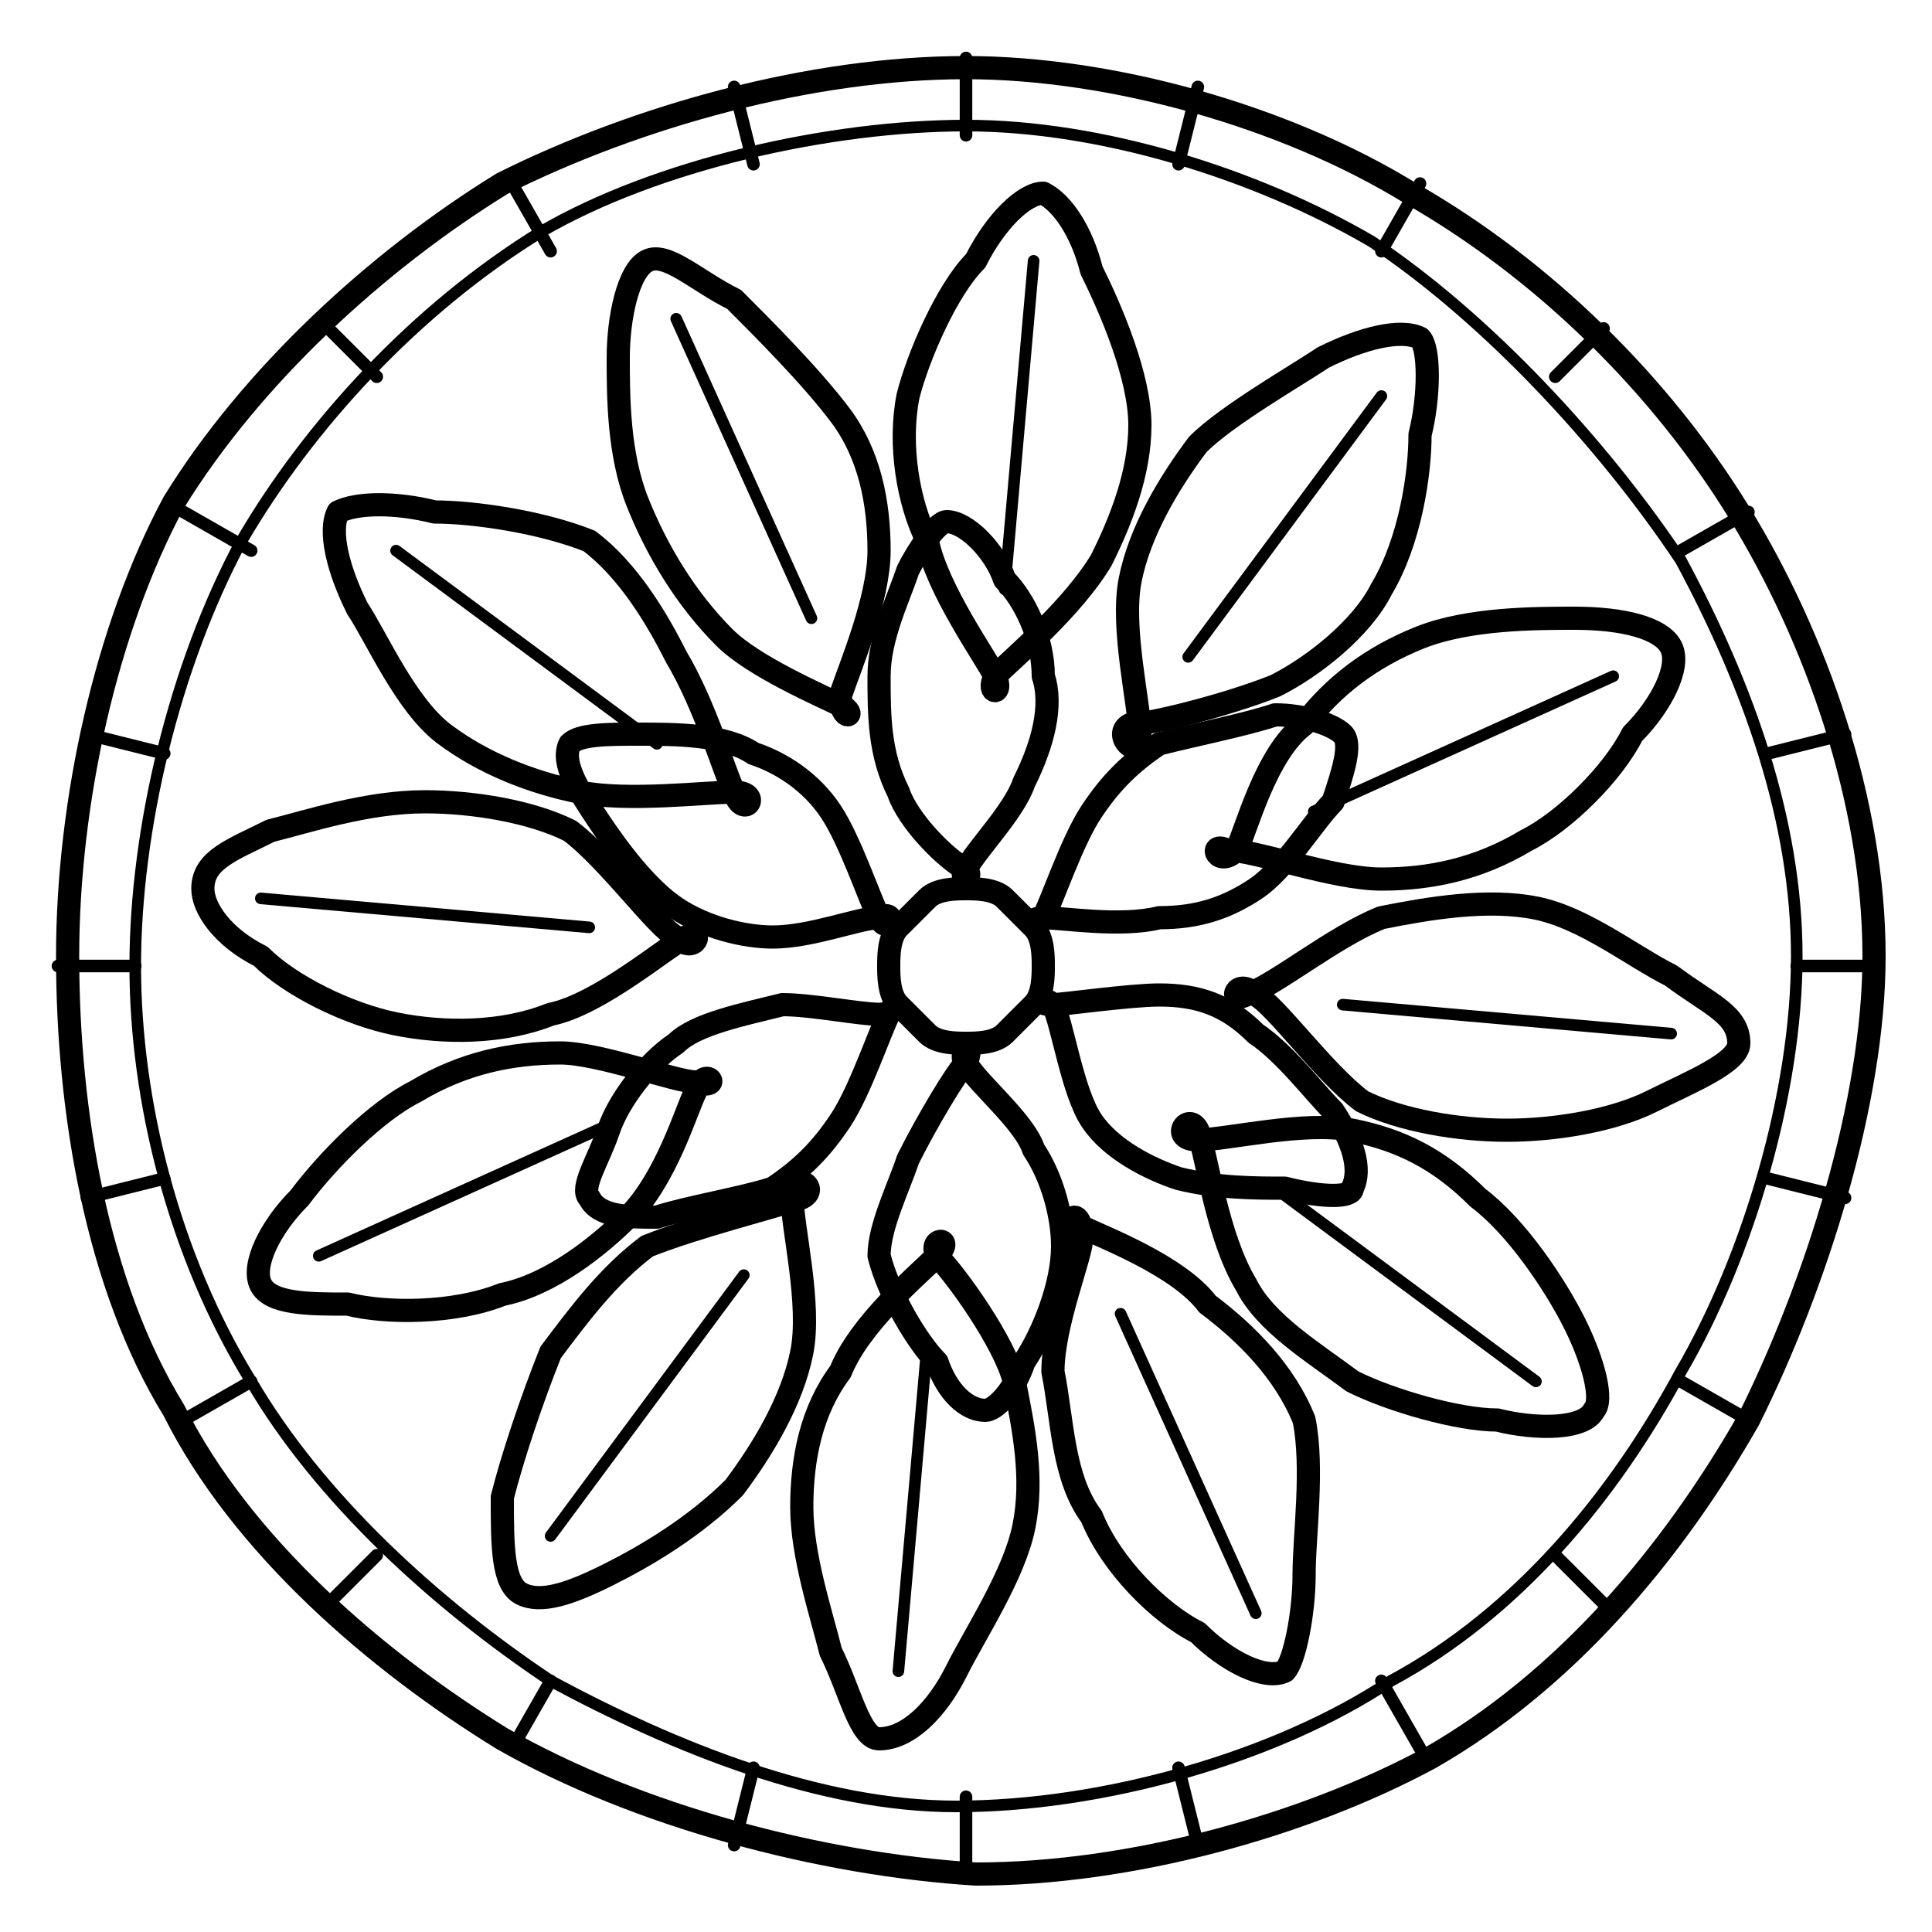
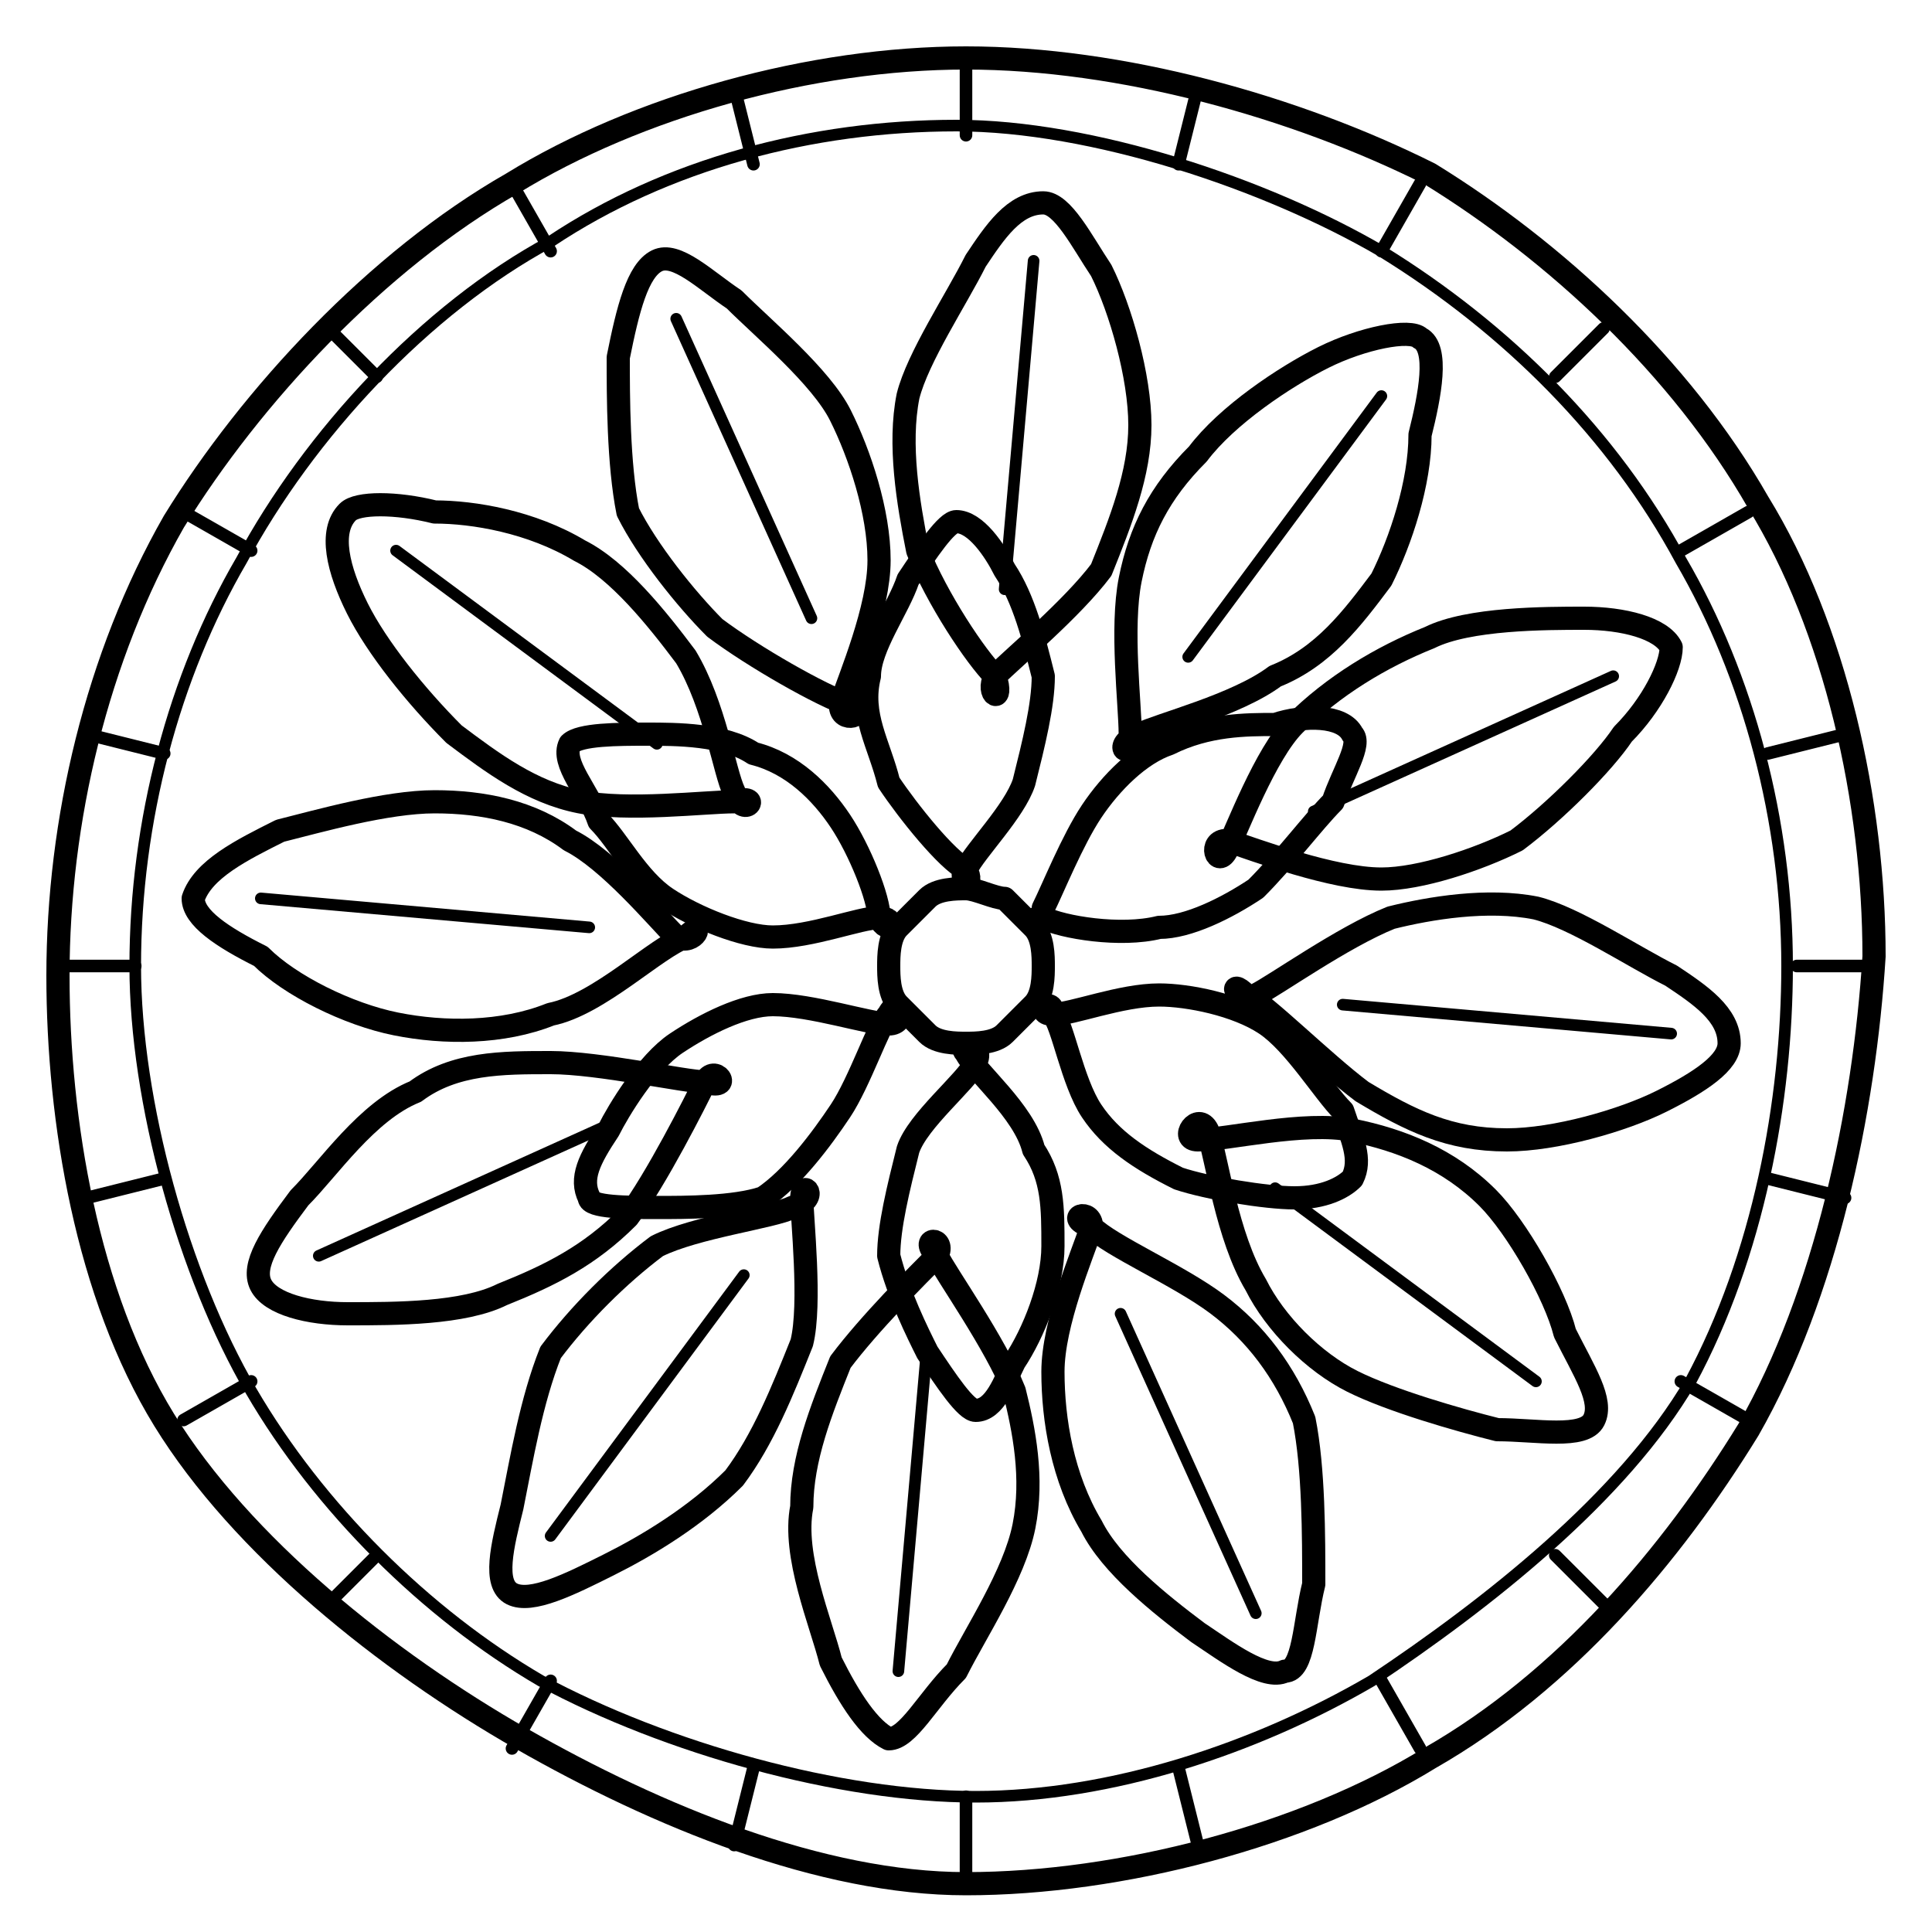
<svg xmlns="http://www.w3.org/2000/svg" viewBox="0 0 200 200" fill="none" stroke="currentColor" stroke-linecap="round" stroke-linejoin="round" aria-hidden="true" focusable="false">
-   <path d="M194 99C194 114 188 133 181 147C173 161 162 174 148 182C135 189 117 194 101 194C85 193 66 188 52 180C39 172 25 160 18 146C10 133 7 115 7 99C7 83 11 65 18 52C26 39 39 27 52 19C66 12 84 7 100 7C115 7 133 12 146 20C160 28 172 40 180 53C188 66 194 83 194 99Z" stroke-width="2.4" />
-   <path d="M186 99C186 113 181 130 174 142C167 155 157 167 144 174C132 182 114 187 99 187C85 187 70 181 57 174C45 166 33 155 26 143C18 130 14 114 14 100C14 86 18 69 25 56C32 44 43 32 56 24C68 17 86 13 100 13C114 13 130 18 142 25C154 33 166 46 174 58C181 71 186 85 186 99Z" stroke-width="1.2" />
+   <path d="M194 99C193 115 189 134 181 148C173 161 162 174 148 182C135 190 116 195 100 195C85 195 68 188 54 180C40 172 25 160 17 147C9 134 6 116 6 101C6 85 10 68 18 54C26 41 39 27 53 19C66 11 84 6 100 6C116 6 134 11 148 18C161 26 174 38 182 52C190 65 194 83 194 99Z" stroke-width="2.4" />
+   <path d="M185 100C185 114 182 130 175 143C168 155 154 166 142 174C130 181 115 186 101 186C87 186 69 181 56 174C44 167 33 156 26 144C19 132 14 114 14 100C14 85 18 70 25 58C32 45 44 32 57 25C69 17 84 13 99 13C113 13 131 19 143 26C156 34 167 45 174 58C181 70 185 85 185 100Z" stroke-width="1.2" />
  <line x1="186" y1="100" x2="194" y2="100" stroke-width="1.3" />
  <line x1="183" y1="122" x2="191" y2="124" stroke-width="1.3" />
  <line x1="174" y1="143" x2="181" y2="147" stroke-width="1.3" />
  <line x1="161" y1="161" x2="166" y2="166" stroke-width="1.3" />
  <line x1="143" y1="174" x2="147" y2="181" stroke-width="1.3" />
  <line x1="122" y1="183" x2="124" y2="191" stroke-width="1.3" />
  <line x1="100" y1="186" x2="100" y2="194" stroke-width="1.3" />
  <line x1="78" y1="183" x2="76" y2="191" stroke-width="1.3" />
  <line x1="57" y1="174" x2="53" y2="181" stroke-width="1.3" />
  <line x1="39" y1="161" x2="34" y2="166" stroke-width="1.3" />
  <line x1="26" y1="143" x2="19" y2="147" stroke-width="1.3" />
  <line x1="17" y1="122" x2="9" y2="124" stroke-width="1.3" />
  <line x1="14" y1="100" x2="6" y2="100" stroke-width="1.3" />
  <line x1="17" y1="78" x2="9" y2="76" stroke-width="1.3" />
  <line x1="26" y1="57" x2="19" y2="53" stroke-width="1.3" />
  <line x1="39" y1="39" x2="34" y2="34" stroke-width="1.3" />
  <line x1="57" y1="26" x2="53" y2="19" stroke-width="1.3" />
  <line x1="78" y1="17" x2="76" y2="9" stroke-width="1.3" />
  <line x1="100" y1="14" x2="100" y2="6" stroke-width="1.3" />
  <line x1="122" y1="17" x2="124" y2="9" stroke-width="1.3" />
  <line x1="143" y1="26" x2="147" y2="19" stroke-width="1.3" />
  <line x1="161" y1="39" x2="166" y2="34" stroke-width="1.3" />
  <line x1="174" y1="57" x2="181" y2="53" stroke-width="1.3" />
  <line x1="183" y1="78" x2="191" y2="76" stroke-width="1.3" />
-   <path d="M129 103C132 102 138 97 143 95C148 94 154 93 159 94C164 95 169 99 173 101C177 104 180 105 180 108C180 110 175 112 171 114C167 116 161 117 156 117C151 117 145 116 141 114C137 111 132 104 130 103C128 101 127 104 129 103Z" stroke-width="2.4" />
+   <path d="M130 103C132 102 139 97 144 95C148 94 154 93 159 94C163 95 169 99 173 101C176 103 179 105 179 108C179 110 176 112 172 114C168 116 161 118 156 118C150 118 146 116 141 113C137 110 131 104 129 103C127 101 128 104 130 103Z" stroke-width="2.4" />
  <line x1="139" y1="104" x2="173" y2="107" stroke-width="1.2" />
-   <path d="M124 118C127 118 135 116 140 117C145 118 149 120 153 124C157 127 161 133 163 137C165 141 166 145 165 146C164 148 159 148 155 147C151 147 144 145 140 143C136 140 131 137 129 133C126 128 125 120 124 117C123 115 121 118 124 118Z" stroke-width="2.4" />
+   <path d="M124 118C127 118 135 116 140 117C145 118 150 120 154 124C157 127 161 134 162 138C164 142 166 145 165 147C164 149 159 148 155 148C151 147 144 145 140 143C136 141 132 137 130 133C127 128 126 120 125 117C124 115 122 118 124 118Z" stroke-width="2.4" />
  <line x1="132" y1="123" x2="159" y2="143" stroke-width="1.2" />
-   <path d="M112 127C114 128 122 131 125 135C129 138 133 142 135 147C136 152 135 159 135 163C135 167 134 172 133 173C131 174 127 172 124 169C120 167 115 162 113 157C110 153 110 147 109 142C109 137 112 130 112 128C112 125 110 126 112 127Z" stroke-width="2.4" />
+   <path d="M113 127C115 129 122 132 126 135C130 138 133 142 135 147C136 152 136 159 136 164C135 168 135 173 133 173C131 174 127 171 124 169C120 166 115 162 113 158C110 153 109 147 109 142C109 137 112 130 113 127C113 125 110 126 113 127Z" stroke-width="2.4" />
  <line x1="116" y1="136" x2="130" y2="167" stroke-width="1.2" />
-   <path d="M97 130C99 132 104 139 105 143C106 148 107 153 106 158C105 163 101 169 99 173C97 177 94 180 91 180C89 180 88 175 86 171C85 167 83 161 83 156C83 151 84 146 87 142C89 137 95 132 97 130C99 128 96 128 97 130Z" stroke-width="2.4" />
+   <path d="M97 130C98 132 103 139 105 144C106 148 107 153 106 158C105 163 101 169 99 173C96 176 94 180 92 180C90 179 88 176 86 172C85 168 82 161 83 156C83 151 85 146 87 141C90 137 95 132 97 130C98 128 95 128 97 130Z" stroke-width="2.4" />
  <line x1="96" y1="139" x2="93" y2="173" stroke-width="1.2" />
-   <path d="M82 124C82 127 84 135 83 140C82 145 79 150 76 154C72 158 67 161 63 163C59 165 56 166 54 165C52 164 52 160 52 155C53 151 55 145 57 140C60 136 63 132 67 129C72 127 80 125 83 124C85 123 82 121 82 124Z" stroke-width="2.4" />
+   <path d="M83 124C83 126 84 135 83 139C81 144 79 149 76 153C72 157 67 160 63 162C59 164 55 166 53 165C51 164 52 160 53 156C54 151 55 145 57 140C60 136 64 132 68 129C72 127 80 126 82 125C85 124 83 122 83 124Z" stroke-width="2.4" />
  <line x1="77" y1="132" x2="57" y2="159" stroke-width="1.2" />
-   <path d="M72 113C71 115 69 122 65 126C62 129 57 133 52 134C47 136 40 136 36 135C32 135 28 135 27 133C26 131 28 127 31 124C34 120 39 115 43 113C48 110 53 109 58 109C62 109 70 112 72 112C75 113 73 110 72 113Z" stroke-width="2.4" />
+   <path d="M73 112C72 114 68 122 65 126C61 130 57 132 52 134C48 136 41 136 36 136C32 136 28 135 27 133C26 131 28 128 31 124C34 121 38 115 43 113C47 110 52 110 57 110C62 110 71 112 73 112C76 113 74 110 73 112Z" stroke-width="2.4" />
  <line x1="64" y1="116" x2="33" y2="130" stroke-width="1.2" />
-   <path d="M71 97C69 98 62 104 57 105C52 107 46 107 41 106C36 105 30 102 27 99C23 97 21 94 21 92C21 89 24 88 28 86C32 85 38 83 44 83C49 83 55 84 59 86C63 89 68 96 70 97C72 99 73 96 71 97Z" stroke-width="2.4" />
+   <path d="M71 97C68 98 62 104 57 105C52 107 46 107 41 106C36 105 30 102 27 99C23 97 20 95 20 93C21 90 25 88 29 86C33 85 40 83 45 83C50 83 55 84 59 87C63 89 68 95 70 97C72 98 73 95 71 97Z" stroke-width="2.4" />
  <line x1="61" y1="96" x2="27" y2="93" stroke-width="1.2" />
-   <path d="M76 82C73 82 65 83 60 82C55 81 50 79 46 76C42 73 39 66 37 63C35 59 34 55 35 53C37 52 41 52 45 53C49 53 56 54 61 56C65 59 68 64 70 68C73 73 75 80 76 82C77 85 79 82 76 82Z" stroke-width="2.4" />
+   <path d="M76 83C73 83 65 84 60 83C55 82 51 79 47 76C43 72 39 67 37 63C35 59 34 55 36 53C37 52 41 52 45 53C49 53 55 54 60 57C64 59 68 64 71 68C74 73 75 80 76 82C77 85 79 82 76 83Z" stroke-width="2.4" />
  <line x1="68" y1="77" x2="41" y2="57" stroke-width="1.2" />
-   <path d="M87 73C85 72 78 69 75 66C71 62 68 57 66 52C64 47 64 41 64 37C64 33 65 28 67 27C69 26 72 29 76 31C79 34 84 39 87 43C90 47 91 52 91 57C91 62 88 69 87 72C87 75 89 74 87 73Z" stroke-width="2.4" />
+   <path d="M88 73C85 72 78 68 74 65C71 62 67 57 65 53C64 48 64 41 64 37C65 32 66 28 68 27C70 26 73 29 76 31C79 34 85 39 87 43C89 47 91 53 91 58C91 63 88 70 87 73C87 75 90 74 88 73Z" stroke-width="2.4" />
  <line x1="84" y1="64" x2="70" y2="33" stroke-width="1.2" />
-   <path d="M103 70C102 68 97 61 96 56C94 52 93 46 94 41C95 37 98 30 101 27C103 23 106 20 108 20C110 21 112 24 113 28C115 32 118 39 118 44C118 49 116 54 114 58C111 63 105 68 103 70C102 72 104 72 103 70Z" stroke-width="2.4" />
+   <path d="M103 70C101 68 97 62 95 57C94 52 93 46 94 41C95 37 99 31 101 27C103 24 105 21 108 21C110 21 112 25 114 28C116 32 118 39 118 44C118 49 116 54 114 59C111 63 105 68 103 70C102 72 104 73 103 70Z" stroke-width="2.4" />
  <line x1="104" y1="61" x2="107" y2="27" stroke-width="1.2" />
-   <path d="M118 76C118 73 116 65 117 60C118 55 121 50 124 46C127 43 134 39 137 37C141 35 145 34 147 35C148 36 148 41 147 45C147 49 146 56 143 61C141 65 136 69 132 71C127 73 119 75 117 75C115 76 118 79 118 76Z" stroke-width="2.4" />
+   <path d="M117 76C117 73 116 65 117 60C118 55 120 51 124 47C127 43 133 39 137 37C141 35 146 34 147 35C149 36 148 41 147 45C147 50 145 56 143 60C140 64 137 68 132 70C128 73 120 75 118 76C115 77 117 79 117 76Z" stroke-width="2.4" />
  <line x1="123" y1="68" x2="143" y2="41" stroke-width="1.2" />
-   <path d="M128 88C129 86 131 78 135 75C138 71 142 68 147 66C152 64 159 64 163 64C168 64 172 65 173 67C174 69 172 73 169 76C167 80 162 85 158 87C153 90 148 91 143 91C138 91 130 88 127 88C125 87 126 90 128 88Z" stroke-width="2.4" />
+   <path d="M127 88C128 86 131 78 134 75C138 71 143 68 148 66C152 64 160 64 164 64C168 64 172 65 173 67C173 69 171 73 168 76C166 79 161 84 157 87C153 89 147 91 143 91C138 91 130 88 127 87C125 87 126 90 127 88Z" stroke-width="2.4" />
  <line x1="136" y1="84" x2="167" y2="70" stroke-width="1.2" />
-   <path d="M109 104C110 104 117 103 120 103C124 103 127 104 130 107C133 109 136 113 138 115C140 118 141 121 140 123C140 124 137 124 133 123C130 123 126 123 122 122C119 121 115 119 113 116C111 113 110 106 109 104C108 103 107 104 109 104Z" stroke-width="2.4" />
-   <path d="M100 110C101 112 106 116 107 119C109 122 110 126 110 129C110 133 108 138 106 141C105 144 103 146 102 146C100 146 98 144 97 141C95 139 92 134 91 130C91 127 93 123 94 120C96 116 99 111 100 110C101 108 99 109 100 110Z" stroke-width="2.4" />
-   <path d="M92 105C91 107 89 113 87 116C85 119 83 121 80 123C77 124 71 125 68 126C65 126 62 126 61 124C60 123 62 120 63 117C64 114 67 110 70 108C72 106 77 105 81 104C84 104 89 105 91 105C93 105 93 103 92 105Z" stroke-width="2.4" />
-   <path d="M91 95C89 95 84 97 80 97C77 97 73 96 70 94C67 92 64 88 62 85C60 82 58 79 59 77C60 76 63 76 66 76C70 76 75 76 78 78C81 79 84 81 86 84C88 87 90 93 91 95C92 97 93 94 91 95Z" stroke-width="2.4" />
-   <path d="M100 90C98 89 94 85 93 82C91 78 91 74 91 70C91 66 93 62 94 59C95 57 97 54 98 54C100 54 103 57 104 60C106 62 108 66 108 70C109 73 108 77 106 81C105 84 101 88 100 90C99 91 101 91 100 90Z" stroke-width="2.4" />
-   <path d="M108 95C109 93 111 87 113 84C115 81 117 79 120 77C124 76 129 75 132 74C135 74 138 75 139 76C140 77 139 80 138 83C136 85 133 90 130 92C127 94 124 95 120 95C116 96 110 95 108 95C106 95 107 97 108 95Z" stroke-width="2.4" />
-   <path d="M108 100C108 101 108 103 107 104C106 105 105 106 104 107C103 108 101 108 100 108C99 108 97 108 96 107C95 106 94 105 93 104C92 103 92 101 92 100C92 99 92 97 93 96C94 95 95 94 96 93C97 92 99 92 100 92C101 92 103 92 104 93C105 94 106 95 107 96C108 97 108 99 108 100Z" stroke-width="2.4" />
+   <path d="M109 105C111 105 116 103 120 103C123 103 128 104 131 106C134 108 137 113 139 115C140 118 141 120 140 122C139 123 137 124 134 124C131 124 125 123 122 122C118 120 115 118 113 115C111 112 110 106 109 105C109 103 107 105 109 105Z" stroke-width="2.4" />
+   <path d="M100 109C101 111 106 115 107 119C109 122 109 125 109 129C109 133 107 138 105 141C104 143 103 146 101 146C100 146 98 143 96 140C95 138 93 134 92 130C92 127 93 123 94 119C95 116 100 112 101 110C102 108 99 108 100 109Z" stroke-width="2.4" />
+   <path d="M92 105C91 106 89 112 87 115C85 118 82 122 79 124C76 125 71 125 68 125C65 125 61 125 61 124C60 122 61 120 63 117C64 115 67 110 70 108C73 106 77 104 80 104C84 104 90 106 92 106C94 106 93 103 92 105Z" stroke-width="2.4" />
+   <path d="M91 95C89 95 84 97 80 97C77 97 72 95 69 93C66 91 64 87 62 85C61 82 58 79 59 77C60 76 64 76 67 76C70 76 75 76 78 78C82 79 85 82 87 85C89 88 91 93 91 95C92 97 93 95 91 95Z" stroke-width="2.4" />
+   <path d="M100 90C98 89 94 84 92 81C91 77 89 74 90 70C90 67 93 63 94 60C96 57 98 54 99 54C101 54 103 57 104 59C106 62 107 66 108 70C108 73 107 77 106 81C105 84 101 88 100 90C99 91 101 92 100 90Z" stroke-width="2.4" />
+   <path d="M108 94C109 92 111 87 113 84C115 81 118 78 121 77C125 75 129 75 132 75C135 74 139 74 140 76C141 77 139 80 138 83C136 85 133 89 130 92C127 94 123 96 120 96C116 97 110 96 108 95C106 95 108 96 108 94Z" stroke-width="2.4" />
+   <path d="M108 100C108 101 108 103 107 104C106 105 105 106 104 107C103 108 101 108 100 108C99 108 97 108 96 107C95 106 94 105 93 104C92 103 92 101 92 100C92 99 92 97 93 96C94 95 95 94 96 93C97 92 99 92 100 92C101 92 103 93 104 93C105 94 106 95 107 96C108 97 108 99 108 100Z" stroke-width="2.4" />
</svg>
